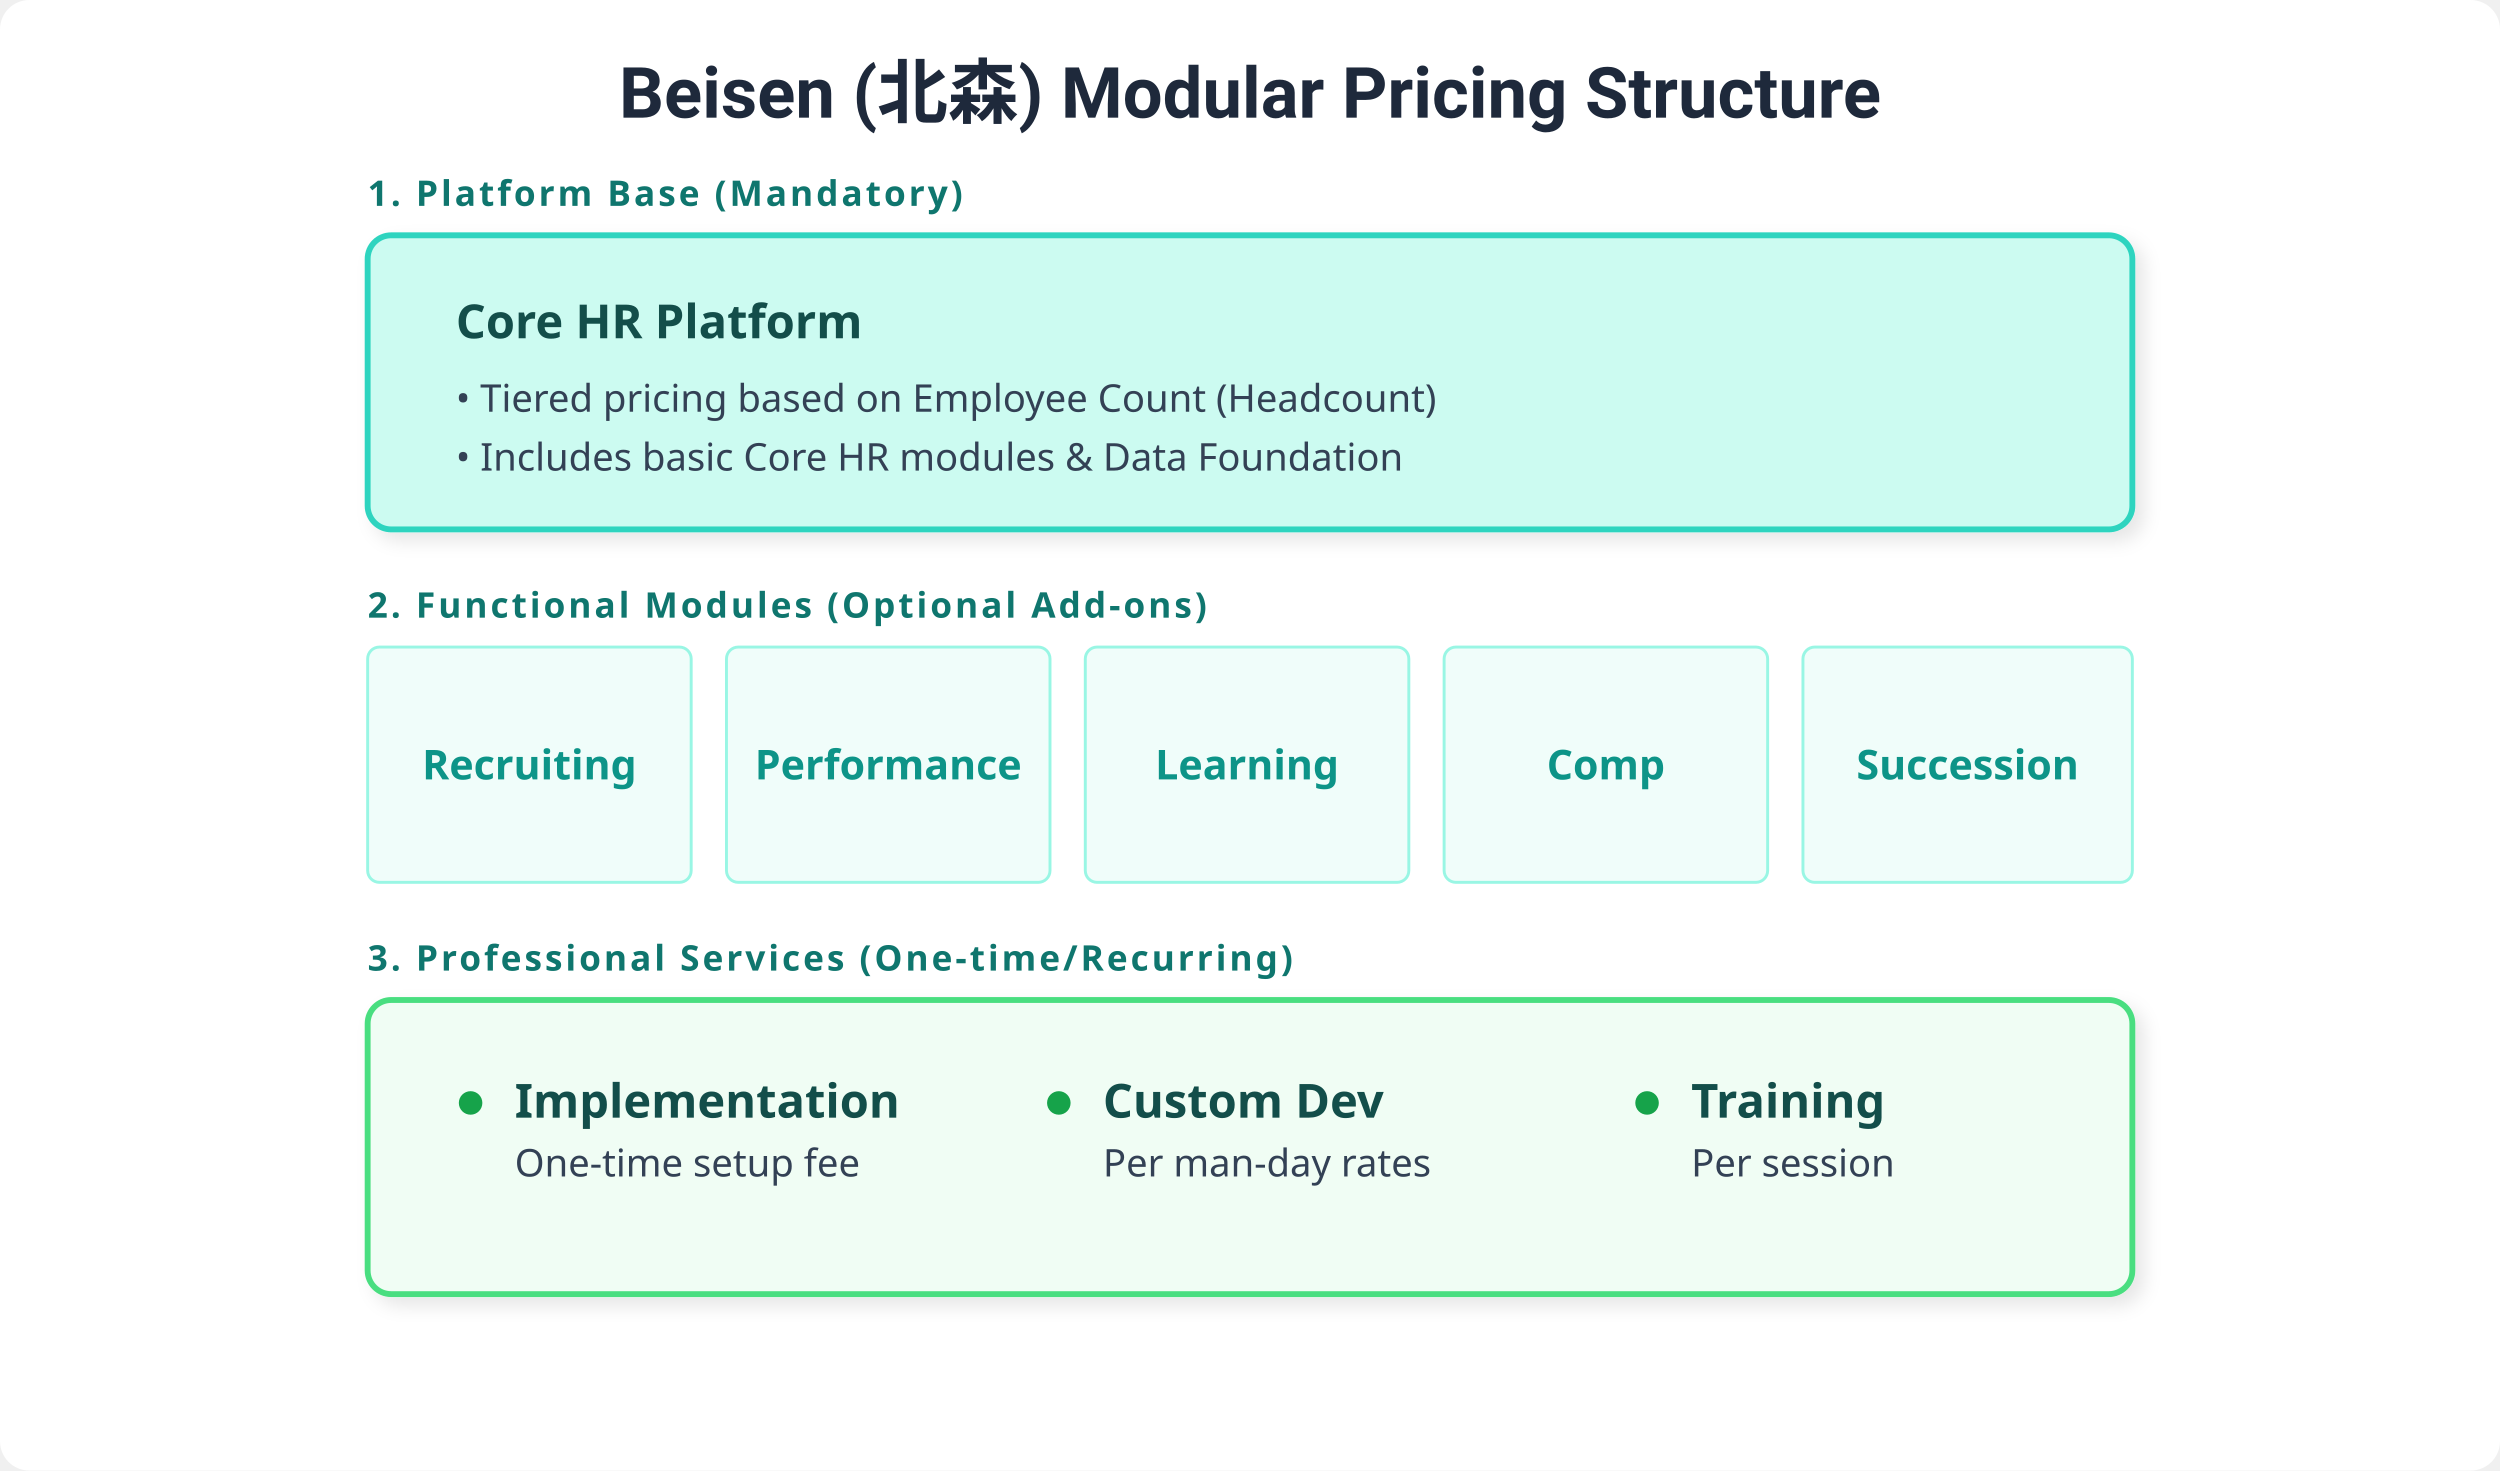
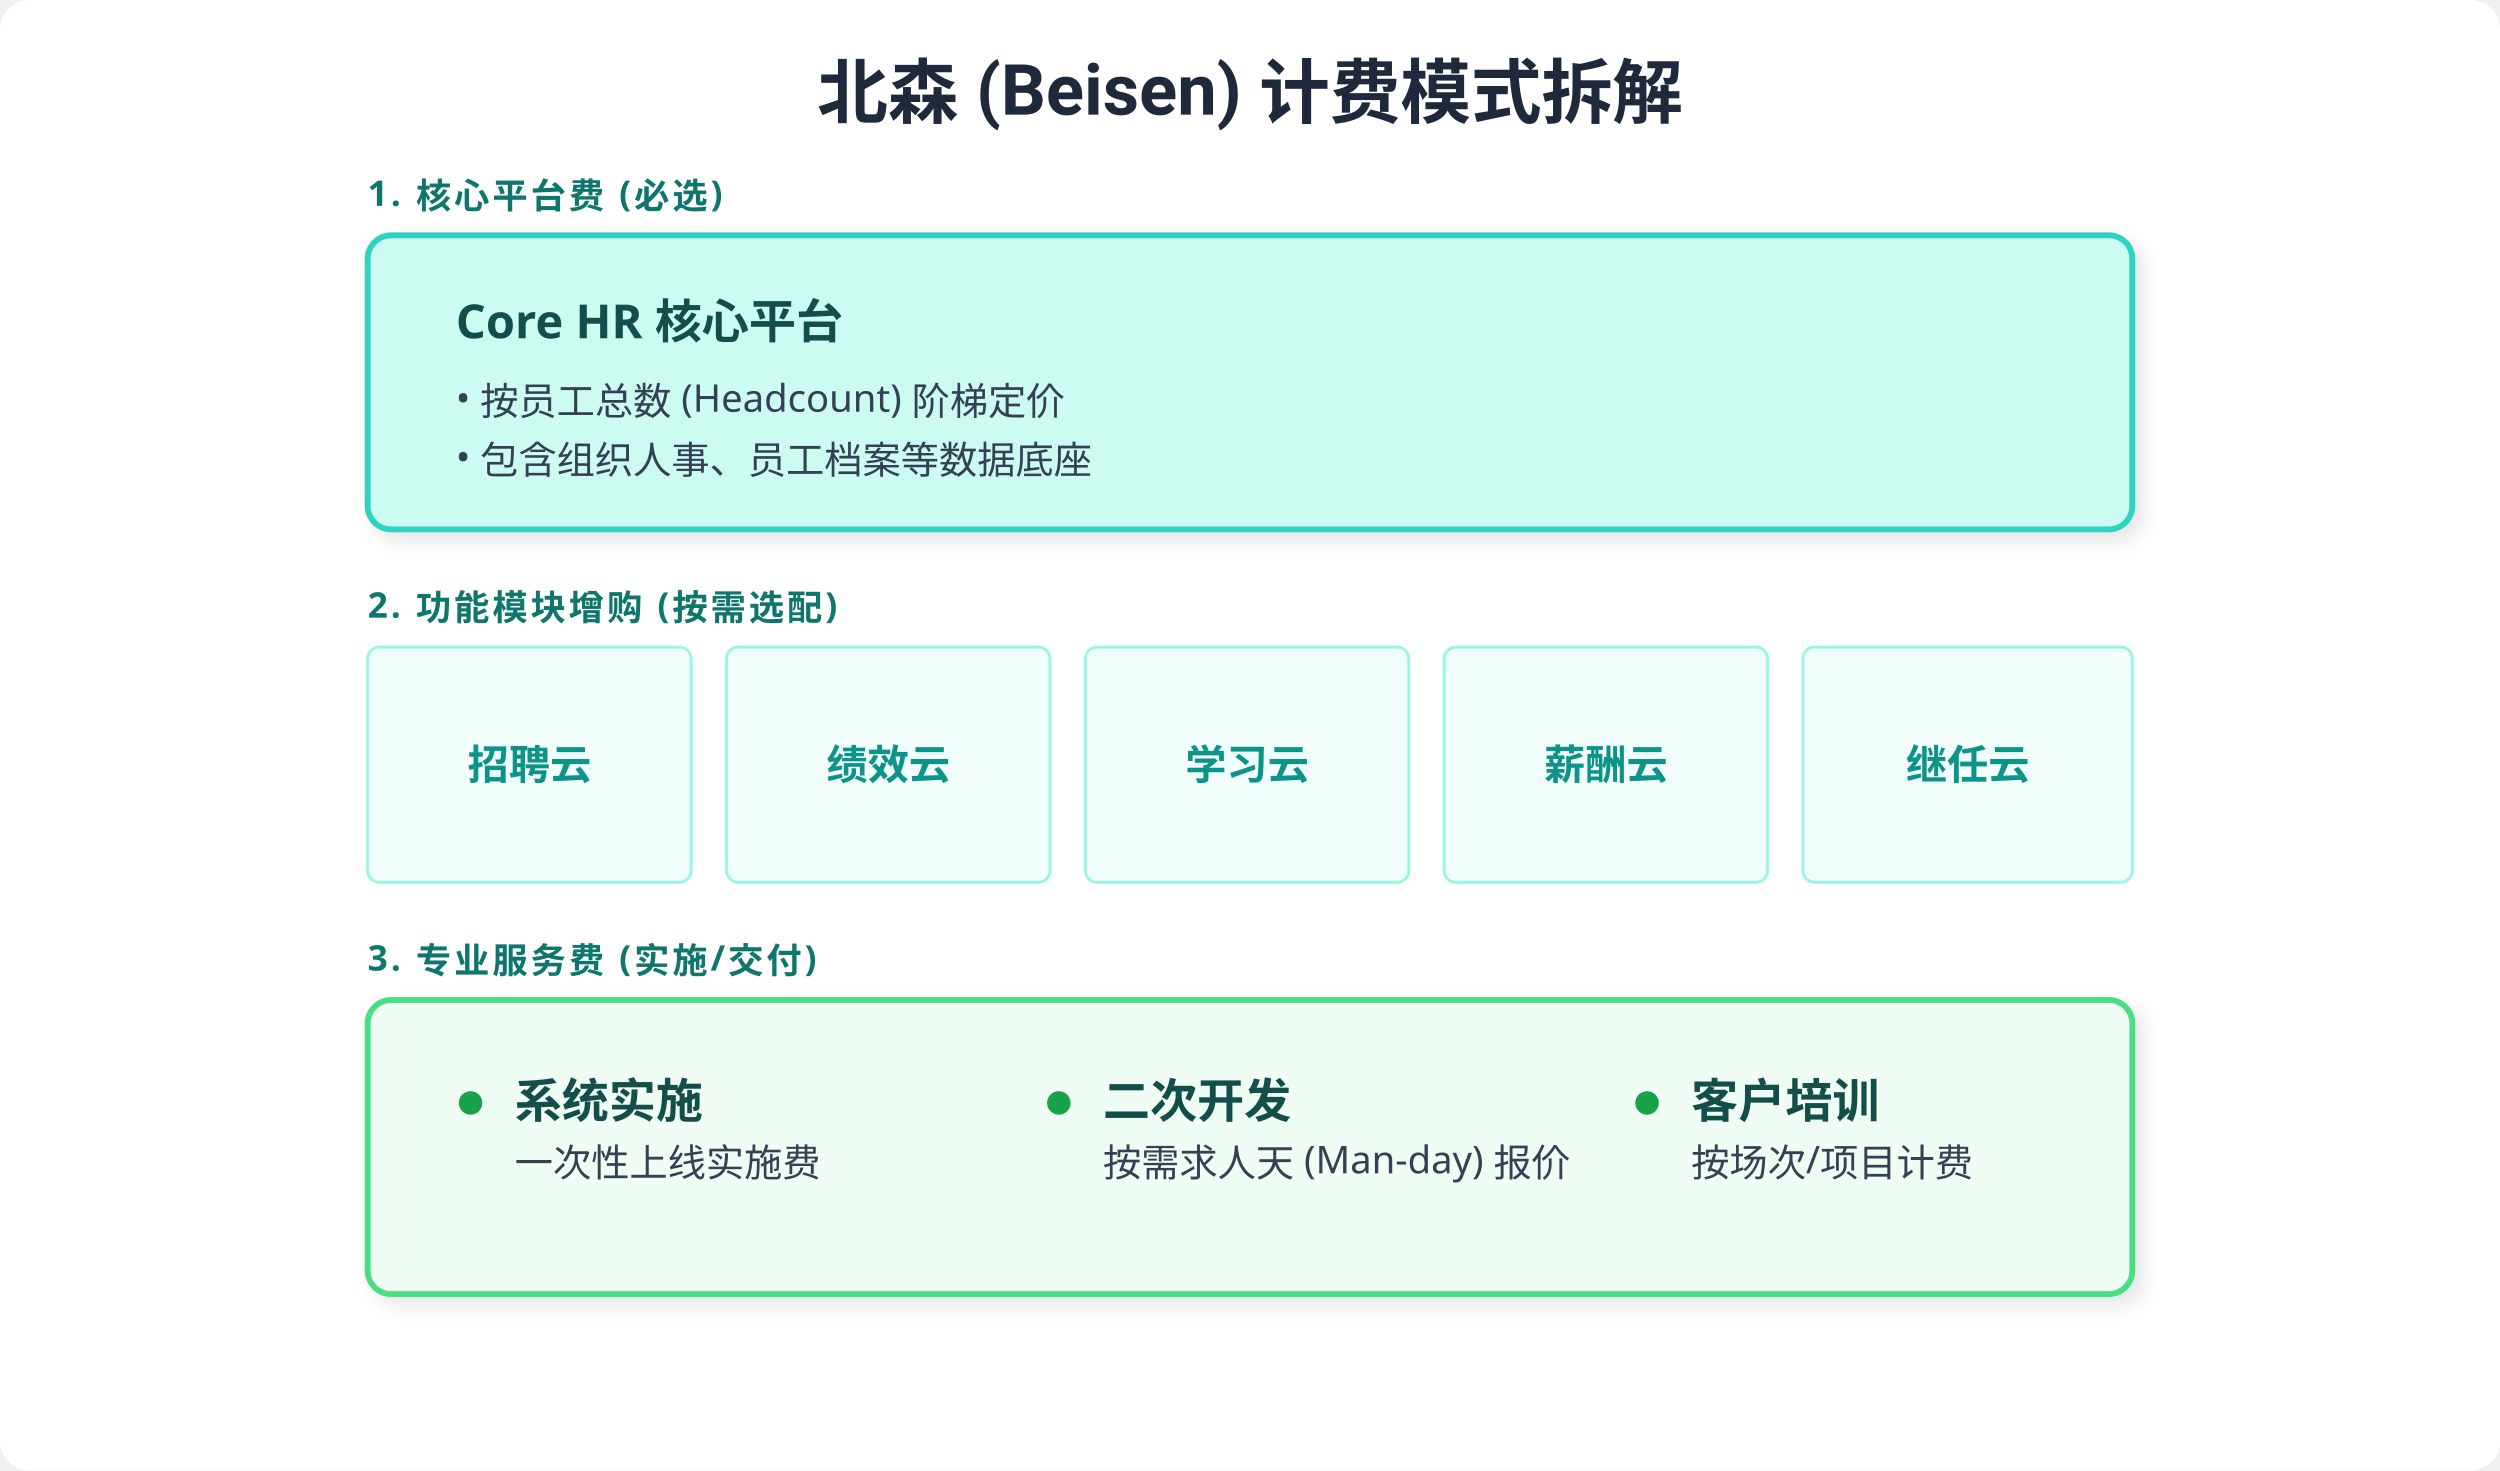
<svg xmlns="http://www.w3.org/2000/svg" width="850" height="500">
  <defs>
    <filter id="shadow" x="-20%" y="-20%" width="140%" height="140%">
      <feDropShadow dx="3" dy="3" stdDeviation="3" flood-color="#000000" flood-opacity="0.1" />
    </filter>
    <style>
      .title { font-family: -apple-system, BlinkMacSystemFont, 'Segoe UI', Roboto, Helvetica, Arial, sans-serif; font-size: 24px; font-weight: bold; fill: #1e293b; }
      .section-label { font-family: sans-serif; font-size: 12px; font-weight: bold; fill: #0f766e; text-transform: uppercase; letter-spacing: 1px; }
      .box-title { font-family: sans-serif; font-size: 16px; font-weight: bold; fill: #134e4a; }
      .box-desc { font-family: sans-serif; font-size: 13px; fill: #334155; }
      .module-box { fill: #f0fdfa; stroke: #99f6e4; stroke-width: 1; rx: 4; }
      .module-text { font-family: sans-serif; font-size: 14px; font-weight: bold; fill: #0d9488; }
    </style>
  </defs>
  <rect width="100%" height="100%" fill="#ffffff" rx="10" />
-   <text x="425" y="40" text-anchor="middle" class="title">Beisen (北森) Modular Pricing Structure</text>
+   <text x="425" y="40" text-anchor="middle" class="title">北森 (Beisen) 计费模式拆解</text>
  <g transform="translate(125, 80)">
    <g transform="translate(0, 0)">
-       <text x="0" y="-10" class="section-label">1. Platform Base (Mandatory)</text>
+       <text x="0" y="-10" class="section-label">1. 核心平台费 (必选)</text>
      <rect x="0" y="0" width="600" height="100" rx="8" fill="#CCFBF1" stroke="#2DD4BF" stroke-width="2" filter="url(#shadow)" />
-       <text x="30" y="35" class="box-title">Core HR Platform</text>
-       <text x="30" y="60" class="box-desc">• Tiered pricing based on Employee Count (Headcount)</text>
-       <text x="30" y="80" class="box-desc">• Includes basic Core HR modules &amp; Data Foundation</text>
+       <text x="30" y="35" class="box-title">Core HR 核心平台</text>
+       <text x="30" y="60" class="box-desc">• 按员工总数 (Headcount) 阶梯定价</text>
+       <text x="30" y="80" class="box-desc">• 包含组织人事、员工档案等数据底座</text>
    </g>
    <g transform="translate(0, 140)">
-       <text x="0" y="-10" class="section-label">2. Functional Modules (Optional Add-ons)</text>
+       <text x="0" y="-10" class="section-label">2. 功能模块增购 (按需选配)</text>
      <g transform="translate(0, 0)">
        <rect x="0" y="0" width="110" height="80" class="module-box" />
-         <text x="55" y="45" text-anchor="middle" class="module-text">Recruiting</text>
+         <text x="55" y="45" text-anchor="middle" class="module-text">招聘云</text>
      </g>
      <g transform="translate(122, 0)">
        <rect x="0" y="0" width="110" height="80" class="module-box" />
-         <text x="55" y="45" text-anchor="middle" class="module-text">Performance</text>
+         <text x="55" y="45" text-anchor="middle" class="module-text">绩效云</text>
      </g>
      <g transform="translate(244, 0)">
        <rect x="0" y="0" width="110" height="80" class="module-box" />
-         <text x="55" y="45" text-anchor="middle" class="module-text">Learning</text>
+         <text x="55" y="45" text-anchor="middle" class="module-text">学习云</text>
      </g>
      <g transform="translate(366, 0)">
        <rect x="0" y="0" width="110" height="80" class="module-box" />
-         <text x="55" y="45" text-anchor="middle" class="module-text">Comp</text>
+         <text x="55" y="45" text-anchor="middle" class="module-text">薪酬云</text>
      </g>
      <g transform="translate(488, 0)">
        <rect x="0" y="0" width="112" height="80" class="module-box" />
-         <text x="56" y="45" text-anchor="middle" class="module-text">Succession</text>
+         <text x="56" y="45" text-anchor="middle" class="module-text">继任云</text>
      </g>
    </g>
    <g transform="translate(0, 260)">
-       <text x="0" y="-10" class="section-label">3. Professional Services (One-time/Recurring)</text>
+       <text x="0" y="-10" class="section-label">3. 专业服务费 (实施/交付)</text>
      <rect x="0" y="0" width="600" height="100" rx="8" fill="#F0FDF4" stroke="#4ADE80" stroke-width="2" filter="url(#shadow)" />
      <g transform="translate(30, 0)">
        <g transform="translate(0, 30)">
          <circle cx="5" cy="5" r="4" fill="#16A34A" />
-           <text x="20" y="10" class="box-title" font-size="14">Implementation</text>
-           <text x="20" y="30" class="box-desc">One-time setup fee</text>
+           <text x="20" y="10" class="box-title" font-size="14">系统实施</text>
+           <text x="20" y="30" class="box-desc">一次性上线实施费</text>
        </g>
        <g transform="translate(200, 30)">
          <circle cx="5" cy="5" r="4" fill="#16A34A" />
-           <text x="20" y="10" class="box-title" font-size="14">Custom Dev</text>
-           <text x="20" y="30" class="box-desc">Per man-day rates</text>
+           <text x="20" y="10" class="box-title" font-size="14">二次开发</text>
+           <text x="20" y="30" class="box-desc">按需求人天 (Man-day) 报价</text>
        </g>
        <g transform="translate(400, 30)">
          <circle cx="5" cy="5" r="4" fill="#16A34A" />
-           <text x="20" y="10" class="box-title" font-size="14">Training</text>
-           <text x="20" y="30" class="box-desc">Per session</text>
+           <text x="20" y="10" class="box-title" font-size="14">客户培训</text>
+           <text x="20" y="30" class="box-desc">按场次/项目计费</text>
        </g>
      </g>
    </g>
  </g>
</svg>
